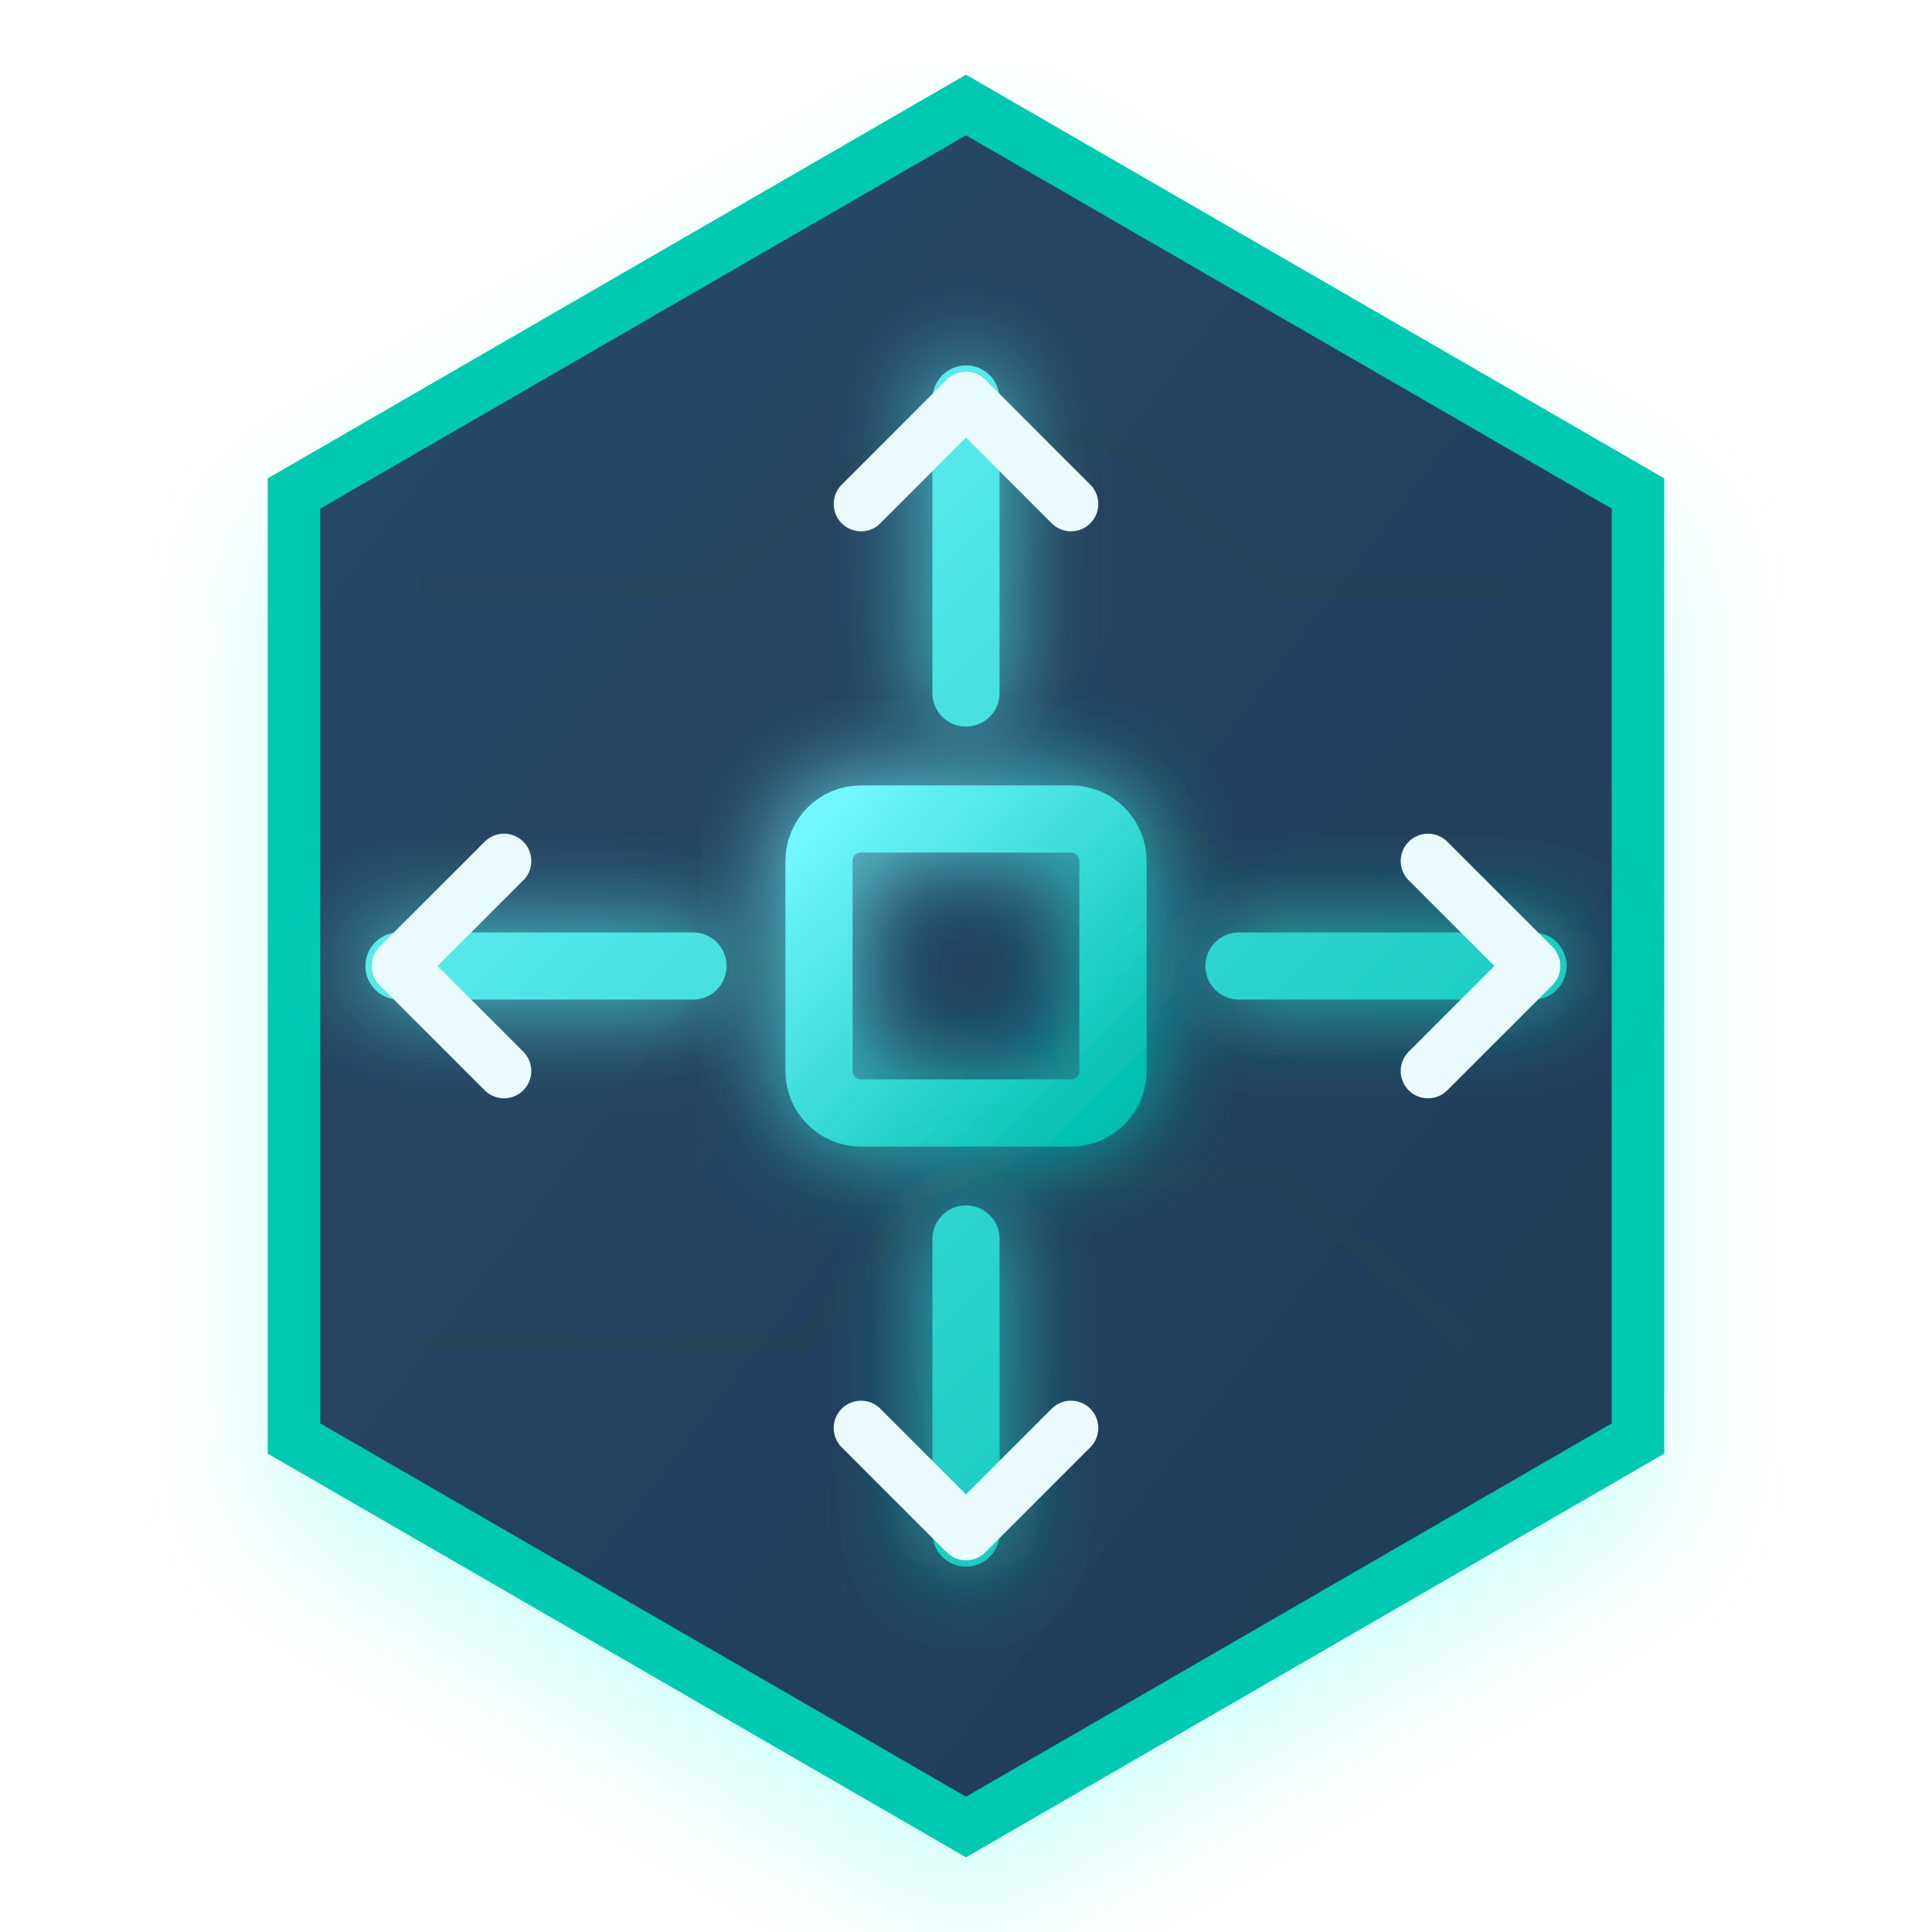
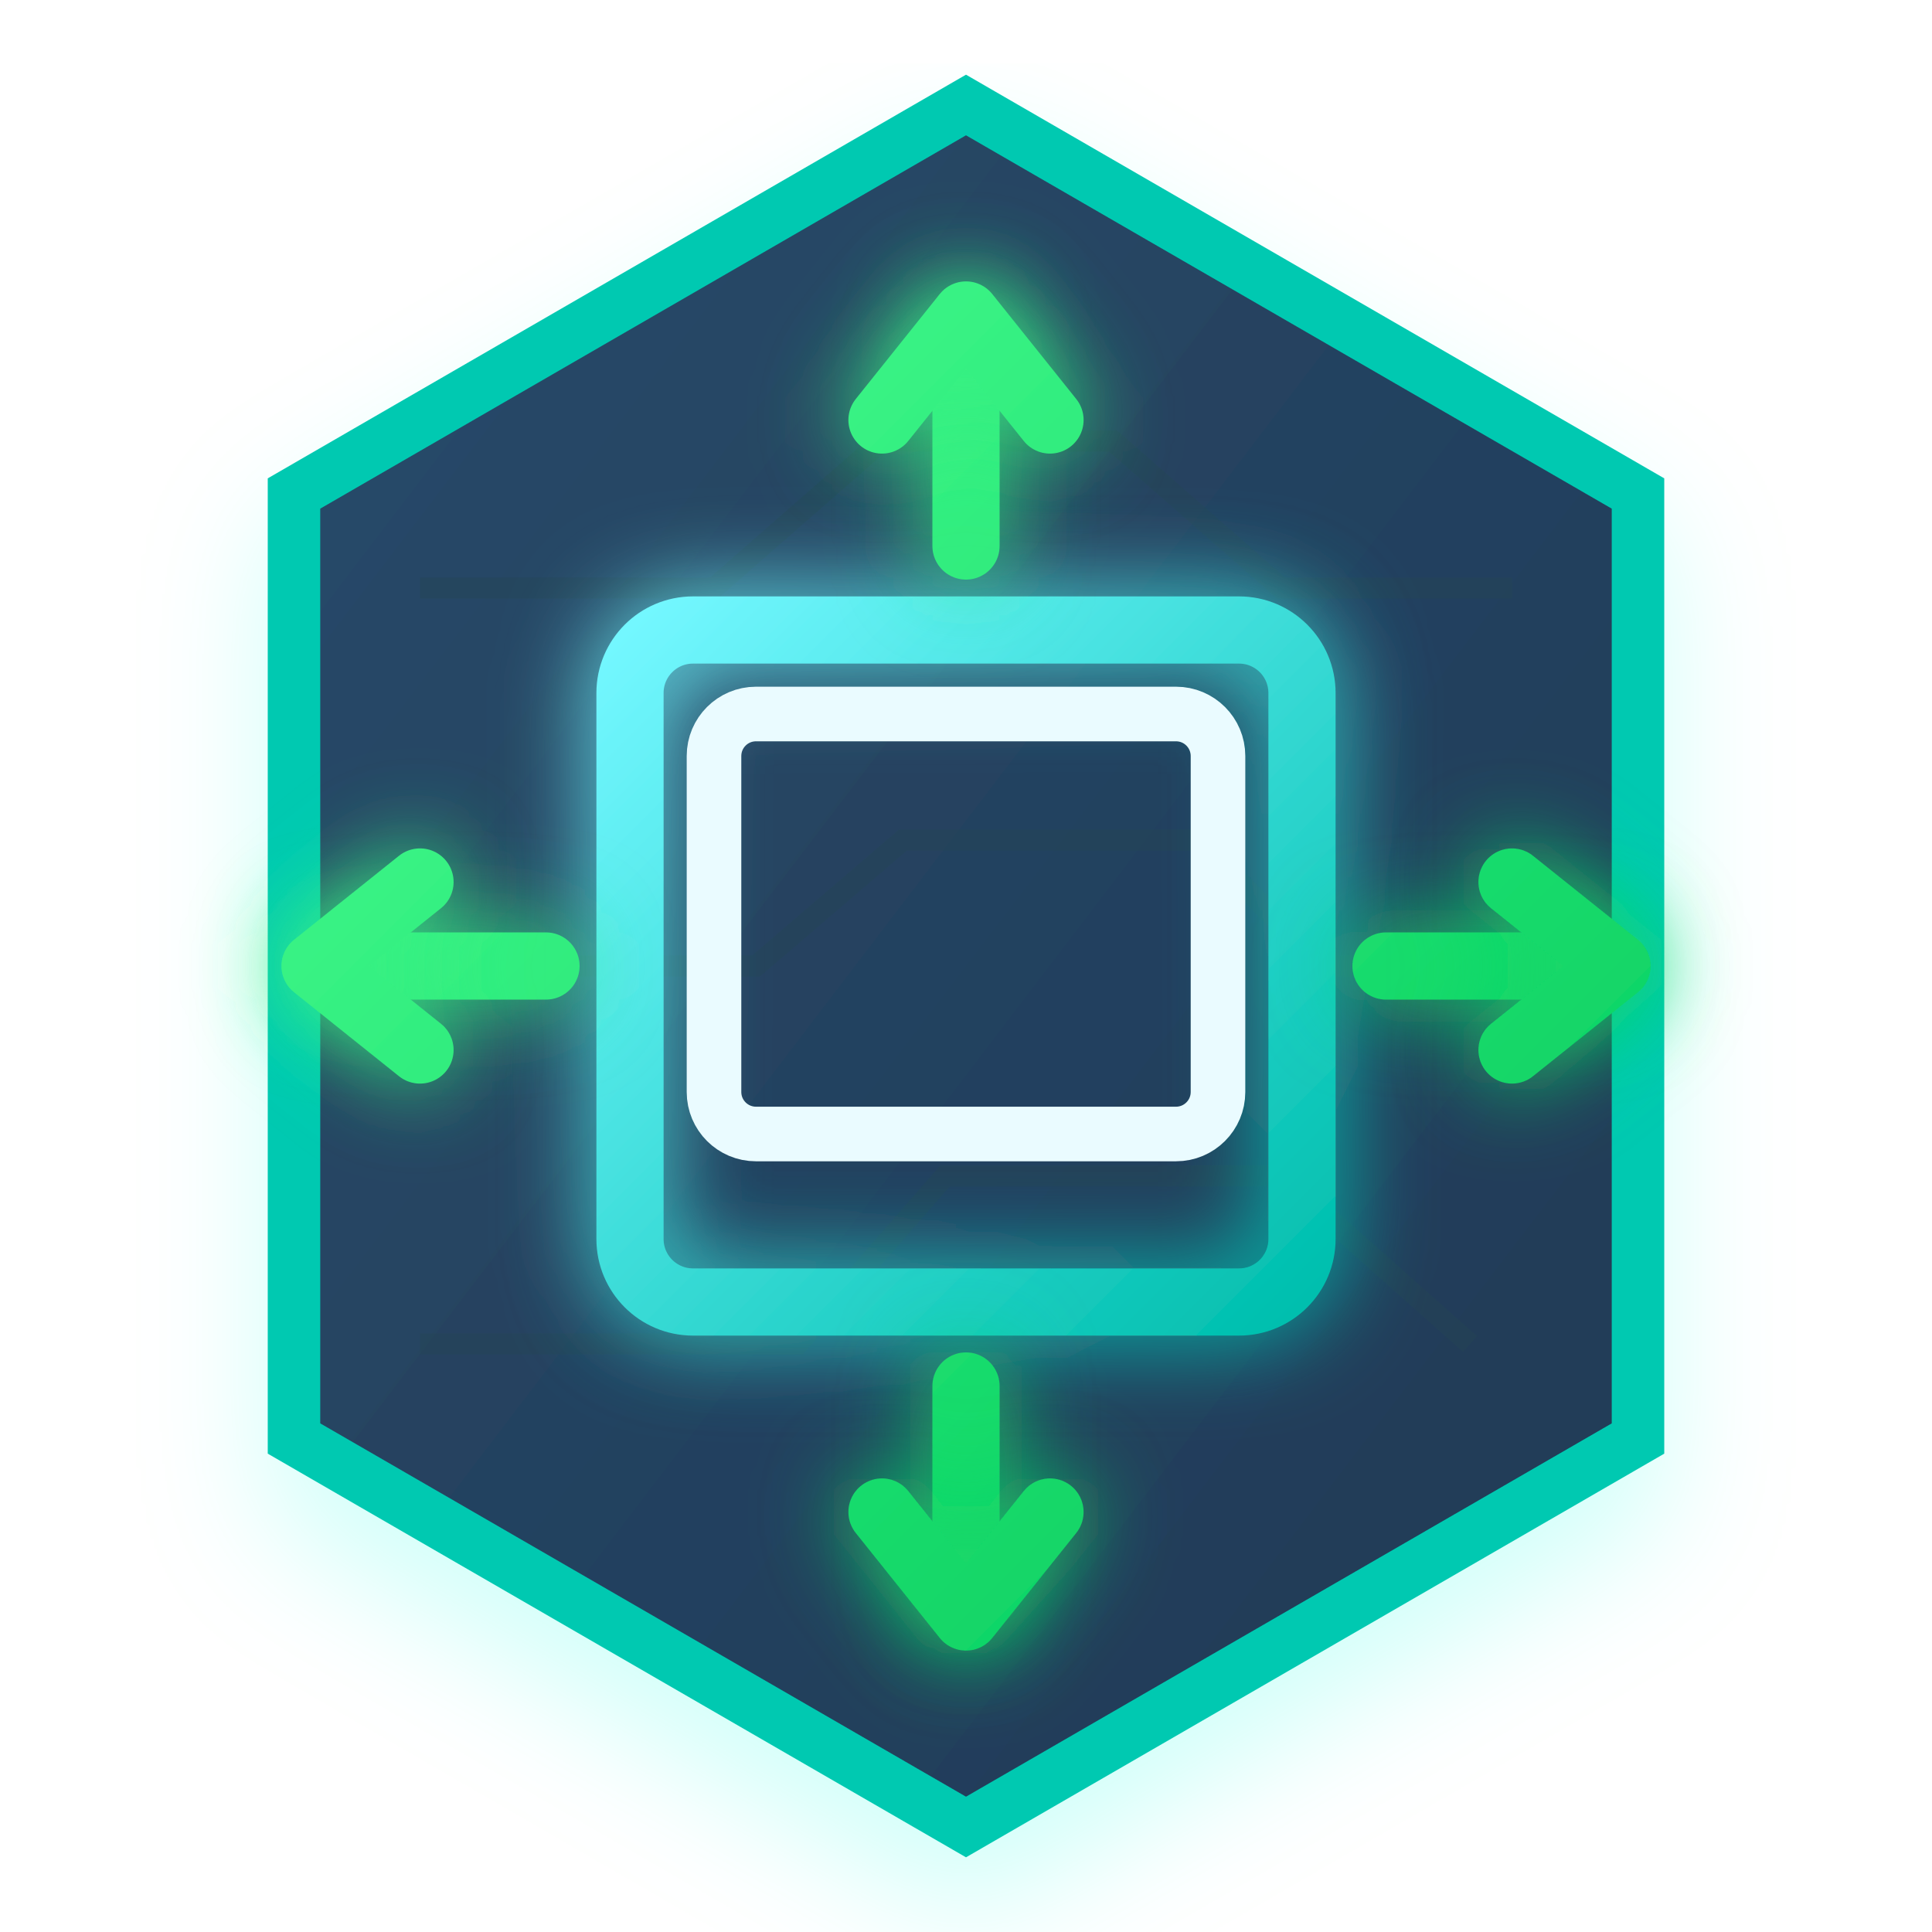
<svg xmlns="http://www.w3.org/2000/svg" width="92" height="92" viewBox="0 0 92 92" role="img" aria-label="Move Asset">
  <defs>
    <linearGradient id="bg" x1="0" y1="0" x2="1" y2="1">
      <stop offset="0" stop-color="#2A4A6A" />
      <stop offset="1" stop-color="#1E3A55" />
    </linearGradient>
    <linearGradient id="cyan" x1="0" y1="0" x2="1" y2="1">
      <stop offset="0" stop-color="#73F7FF" />
      <stop offset="1" stop-color="#00BFAE" />
    </linearGradient>
+     <linearGradient id="grn" x1="0" y1="0" x2="1" y2="1">
+       <stop offset="0" stop-color="#4AFF91" />
+       <stop offset="1" stop-color="#00C95A" />
+     </linearGradient>
    <linearGradient id="orange" x1="0" y1="0" x2="1" y2="1">
      <stop offset="0" stop-color="#FFD66B" />
      <stop offset="1" stop-color="#FF8A00" />
+     </linearGradient>
+     <linearGradient id="red" x1="0" y1="0" x2="1" y2="1">
+       <stop offset="0" stop-color="#FF6B6B" />
+       <stop offset="1" stop-color="#CC2020" />
    </linearGradient>
    <filter id="glow" x="-40%" y="-40%" width="180%" height="180%">
      <feGaussianBlur stdDeviation="2.2" result="b" />
      <feMerge>
        <feMergeNode in="b" />
        <feMergeNode in="SourceGraphic" />
      </feMerge>
    </filter>
    <filter id="soft" x="-20%" y="-20%" width="140%" height="140%">
      <feDropShadow dx="0" dy="3" stdDeviation="3" flood-color="#00FFE0" flood-opacity="0.18" />
    </filter>
    <style>
-       .tile{fill:url(#bg);stroke:#00C9B1;stroke-width:2.5;opacity:1;filter:url(#soft)}
+       .tile{fill:url(#bg);stroke:#00C9B1;stroke-width:2.5;filter:url(#soft)}
      .map{fill:none;stroke:#234653;stroke-width:1;opacity:.42}
      .c{fill:none;stroke:url(#cyan);stroke-width:3.2;stroke-linecap:round;stroke-linejoin:round;filter:url(#glow)}
-       .ct{fill:url(#cyan);stroke:#DFFFFF;stroke-width:1.2;filter:url(#glow)}
+       .cf{fill:url(#cyan);stroke:#DFFFFF;stroke-width:1.2;filter:url(#glow)}
+       .g{fill:none;stroke:url(#grn);stroke-width:3.2;stroke-linecap:round;stroke-linejoin:round;filter:url(#glow)}
+       .gf{fill:url(#grn);stroke:#C8FFE0;stroke-width:1.2;filter:url(#glow)}
      .o{fill:none;stroke:url(#orange);stroke-width:3.2;stroke-linecap:round;stroke-linejoin:round;filter:url(#glow)}
-       .ot{fill:url(#orange);stroke:#FFE9A8;stroke-width:1.2;filter:url(#glow)}
+       .of{fill:url(#orange);stroke:#FFE9A8;stroke-width:1.2;filter:url(#glow)}
+       .r{fill:none;stroke:url(#red);stroke-width:3.2;stroke-linecap:round;stroke-linejoin:round;filter:url(#glow)}
+       .rf{fill:url(#red);stroke:#FFB0B0;stroke-width:1.2;filter:url(#glow)}
      .w{fill:none;stroke:#EAFBFF;stroke-width:2.6;stroke-linecap:round;stroke-linejoin:round}
      .dot{fill:#EAFBFF;stroke:#AFFFF8;stroke-width:1.6;filter:url(#glow)}
-       .txt{font-family:Arial, Helvetica, sans-serif;font-size:15px;font-weight:700;fill:#FFE4A3;text-anchor:middle}
    </style>
  </defs>
  <polygon class="tile" points="46,5 78,23.5 78,68.5 46,87 14,68.5 14,23.5" />
  <path class="map" d="M20 28h14l8-7h11l8 7h11M20 46h16l7-6h14l6 6h9M20 64h18l7-8h16l9 8" />
-   <rect class="c" x="39" y="39" width="14" height="14" rx="2" />
-   <path class="c" d="M46 19v14M46 73V59M19 46h14M73 46H59" />
-   <path class="w" d="M41 24l5-5 5 5M41 68l5 5 5-5M24 41l-5 5 5 5M68 41l5 5-5 5" />
+   <rect class="c" x="30" y="30" width="32" height="32" rx="3" />
+   <rect class="w" x="34" y="34" width="24" height="20" rx="2" />
+   <path class="g" d="M46 16v10M46 66v10M16 46h10M66 46h10" />
+   <path class="g" d="M42 20l4-5 4 5M42 72l4 5 4-5M20 42l-5 4 5 4M72 42l5 4-5 4" />
</svg>
